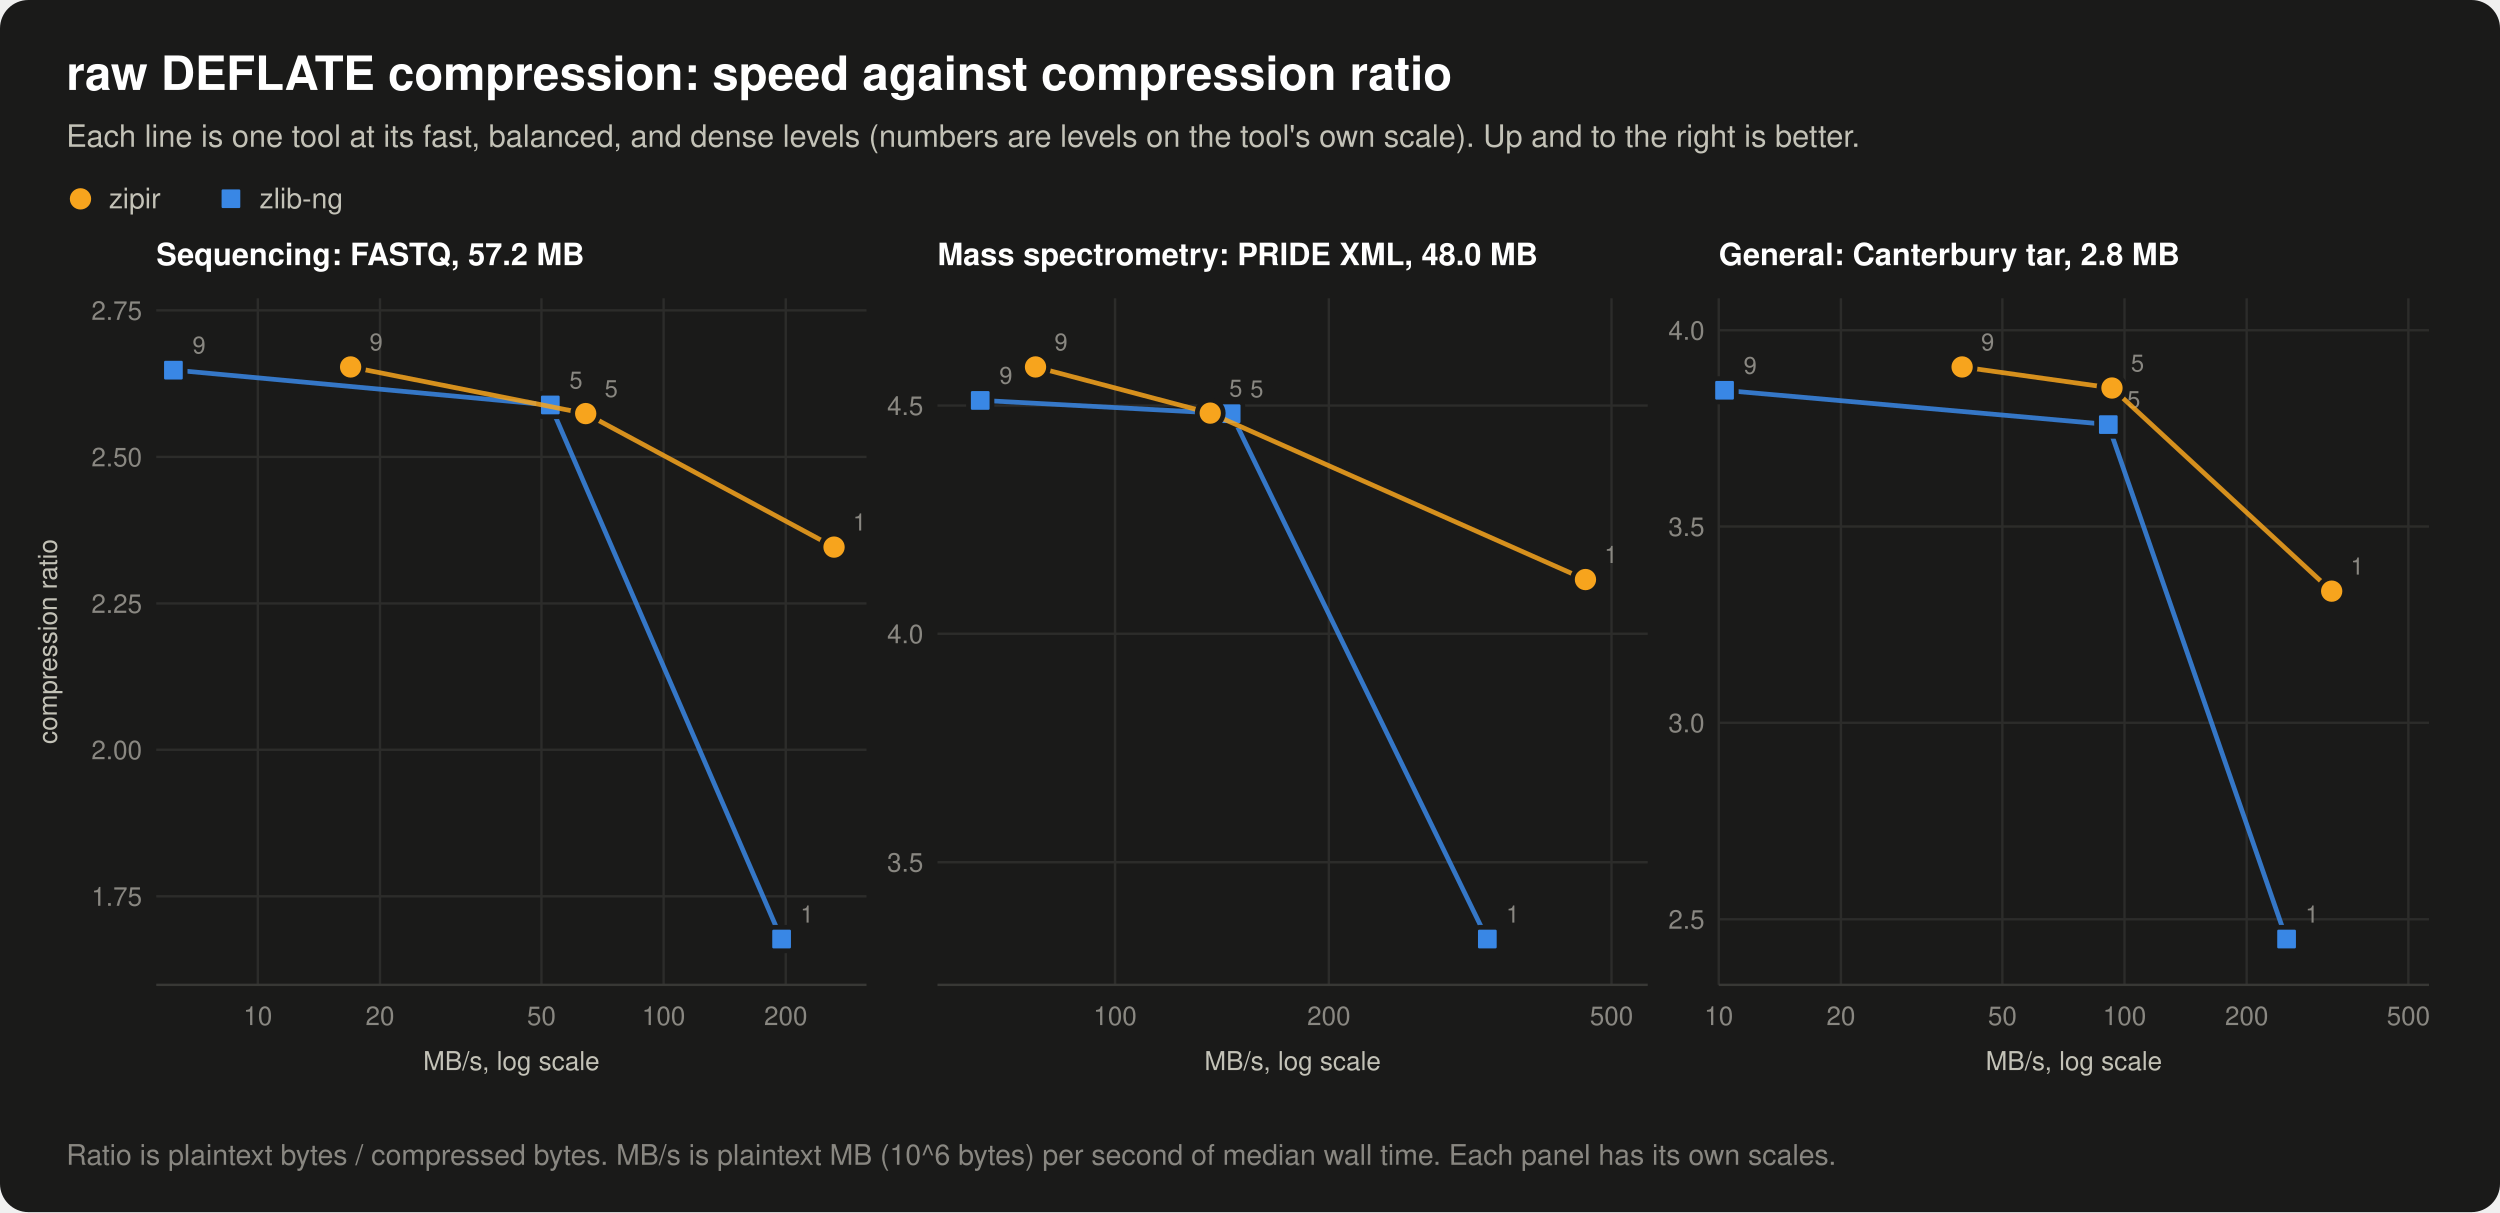
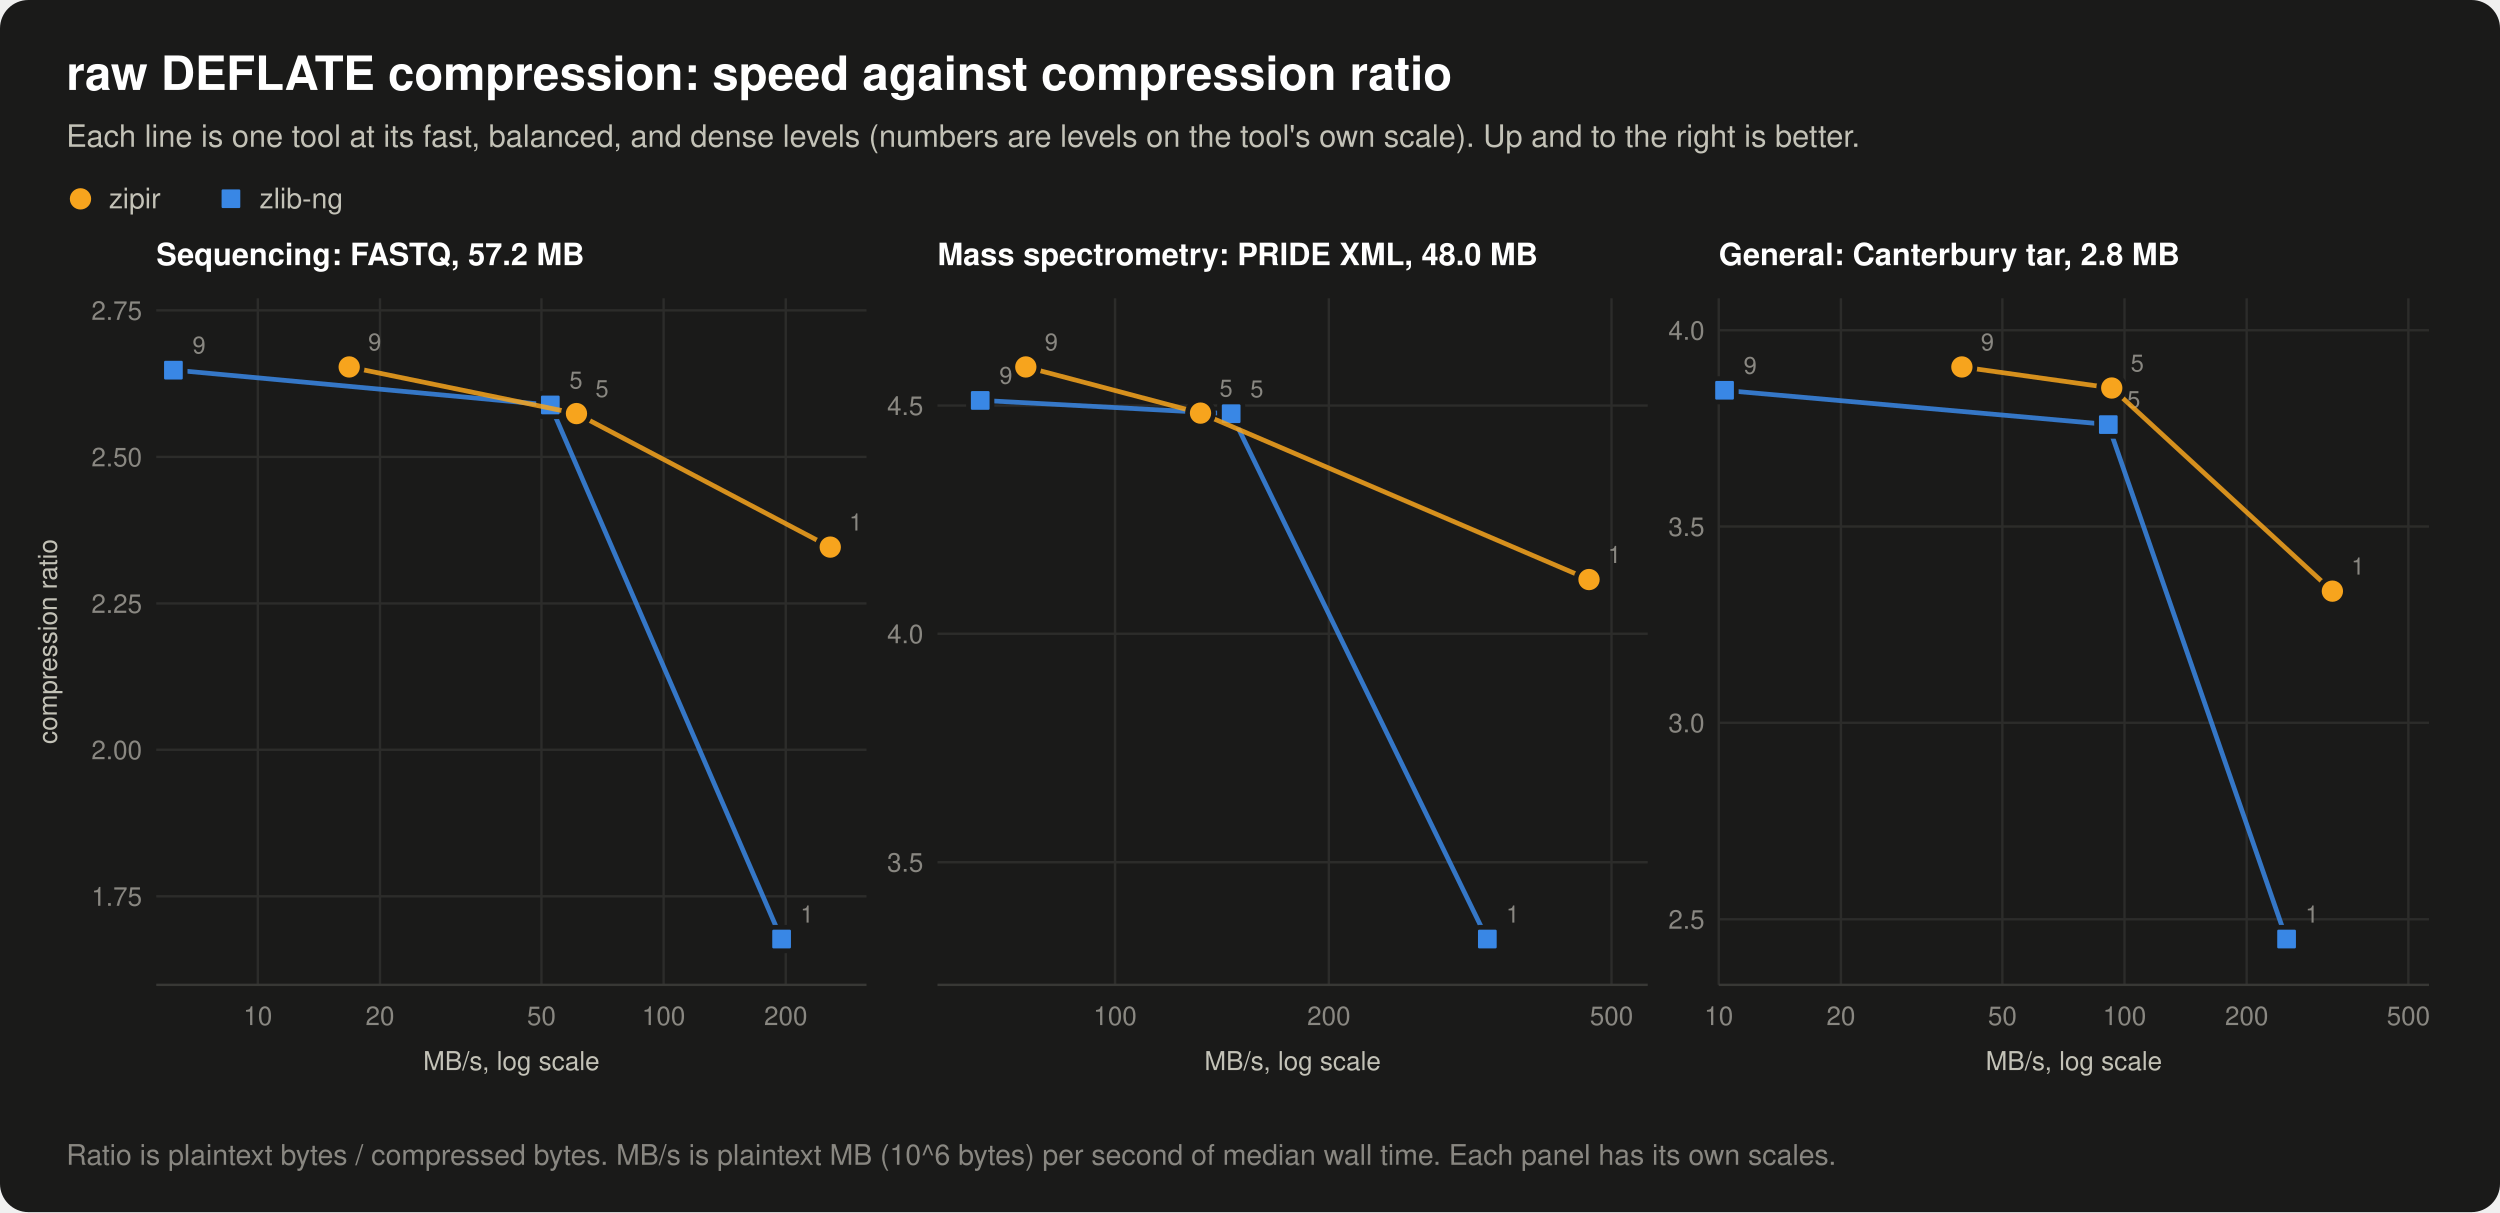
<svg xmlns="http://www.w3.org/2000/svg" viewBox="0 0 1056 512" width="1056" height="512" role="img" font-family="system-ui, -apple-system, &quot;Segoe UI&quot;, Helvetica, Arial, sans-serif">
  <rect width="1056" height="512" rx="12" fill="#1a1a19" />
  <text x="28.0" y="38.0" font-size="20" fill="#ffffff" text-anchor="start" font-weight="650">raw DEFLATE compression: speed against compression ratio</text>
  <text x="28.0" y="62.0" font-size="13" fill="#c3c2b7" text-anchor="start" font-weight="400">Each line is one tool at its fast, balanced, and dense levels (numbers are levels on the tool's own scale). Up and to the right is better.</text>
  <circle cx="34.0" cy="84.0" r="5.5" fill="#f7a41d" stroke="#1a1a19" stroke-width="2" />
  <text x="46.0" y="88.0" font-size="12" fill="#c3c2b7" text-anchor="start" font-weight="400">zipir</text>
  <rect x="92.6" y="79.0" width="9.9" height="9.9" rx="1.5" fill="#3987e5" stroke="#1a1a19" stroke-width="2" />
  <text x="109.6" y="88.0" font-size="12" fill="#c3c2b7" text-anchor="start" font-weight="400">zlib-ng</text>
  <text x="66.0" y="112.0" font-size="13" fill="#ffffff" text-anchor="start" font-weight="600">Sequencing: FASTQ, 57.2 MB</text>
  <line x1="108.9" y1="126.0" x2="108.9" y2="416.0" stroke="#2c2c2a" stroke-width="1" />
  <text x="108.9" y="433.0" font-size="11" fill="#898781" text-anchor="middle" font-weight="400">10</text>
  <line x1="160.5" y1="126.0" x2="160.5" y2="416.0" stroke="#2c2c2a" stroke-width="1" />
  <text x="160.5" y="433.0" font-size="11" fill="#898781" text-anchor="middle" font-weight="400">20</text>
  <line x1="228.7" y1="126.0" x2="228.7" y2="416.0" stroke="#2c2c2a" stroke-width="1" />
  <text x="228.7" y="433.0" font-size="11" fill="#898781" text-anchor="middle" font-weight="400">50</text>
  <line x1="280.3" y1="126.0" x2="280.3" y2="416.0" stroke="#2c2c2a" stroke-width="1" />
  <text x="280.3" y="433.0" font-size="11" fill="#898781" text-anchor="middle" font-weight="400">100</text>
  <line x1="331.9" y1="126.0" x2="331.9" y2="416.0" stroke="#2c2c2a" stroke-width="1" />
  <text x="331.9" y="433.0" font-size="11" fill="#898781" text-anchor="middle" font-weight="400">200</text>
  <line x1="66.0" y1="378.6" x2="366.0" y2="378.6" stroke="#2c2c2a" stroke-width="1" />
  <text x="60.0" y="382.6" font-size="11" fill="#898781" text-anchor="end" font-weight="400">1.75</text>
  <line x1="66.0" y1="316.7" x2="366.0" y2="316.7" stroke="#2c2c2a" stroke-width="1" />
  <text x="60.0" y="320.7" font-size="11" fill="#898781" text-anchor="end" font-weight="400">2.00</text>
  <line x1="66.0" y1="254.9" x2="366.0" y2="254.9" stroke="#2c2c2a" stroke-width="1" />
  <text x="60.0" y="258.9" font-size="11" fill="#898781" text-anchor="end" font-weight="400">2.25</text>
  <line x1="66.0" y1="193.0" x2="366.0" y2="193.0" stroke="#2c2c2a" stroke-width="1" />
  <text x="60.0" y="197.0" font-size="11" fill="#898781" text-anchor="end" font-weight="400">2.50</text>
  <line x1="66.0" y1="131.1" x2="366.0" y2="131.1" stroke="#2c2c2a" stroke-width="1" />
  <text x="60.0" y="135.1" font-size="11" fill="#898781" text-anchor="end" font-weight="400">2.75</text>
  <line x1="66.0" y1="416.0" x2="366.0" y2="416.0" stroke="#383835" stroke-width="1" />
  <path d="M330.1,396.7 L232.5,171.1 L73.3,156.3" fill="none" stroke="#3987e5" stroke-width="2" stroke-linejoin="round" stroke-linecap="round" opacity="0.85" />
  <rect x="325.2" y="391.7" width="9.9" height="9.9" rx="1.5" fill="#3987e5" stroke="#1a1a19" stroke-width="2" />
  <text x="338.1" y="389.7" font-size="10" fill="#898781" text-anchor="start" font-weight="400">1</text>
  <rect x="227.5" y="166.1" width="9.9" height="9.9" rx="1.5" fill="#3987e5" stroke="#1a1a19" stroke-width="2" />
  <text x="240.5" y="164.1" font-size="10" fill="#898781" text-anchor="start" font-weight="400">5</text>
  <rect x="68.3" y="151.4" width="9.9" height="9.9" rx="1.5" fill="#3987e5" stroke="#1a1a19" stroke-width="2" />
  <text x="81.3" y="149.3" font-size="10" fill="#898781" text-anchor="start" font-weight="400">9</text>
-   <path d="M352.3,231.1 L247.4,174.7 L148.1,155.0" fill="none" stroke="#f7a41d" stroke-width="2" stroke-linejoin="round" stroke-linecap="round" opacity="0.85" />
-   <circle cx="352.3" cy="231.1" r="5.5" fill="#f7a41d" stroke="#1a1a19" stroke-width="2" />
-   <text x="360.3" y="224.1" font-size="10" fill="#898781" text-anchor="start" font-weight="400">1</text>
-   <circle cx="247.4" cy="174.7" r="5.5" fill="#f7a41d" stroke="#1a1a19" stroke-width="2" />
-   <text x="255.4" y="167.7" font-size="10" fill="#898781" text-anchor="start" font-weight="400">5</text>
-   <circle cx="148.1" cy="155.0" r="5.5" fill="#f7a41d" stroke="#1a1a19" stroke-width="2" />
-   <text x="156.1" y="148.0" font-size="10" fill="#898781" text-anchor="start" font-weight="400">9</text>
+   <path d="M350.7,231.1 L243.5,174.7 L147.5,155.0" fill="none" stroke="#f7a41d" stroke-width="2" stroke-linejoin="round" stroke-linecap="round" opacity="0.85" />
+   <circle cx="350.7" cy="231.1" r="5.5" fill="#f7a41d" stroke="#1a1a19" stroke-width="2" />
+   <text x="358.7" y="224.1" font-size="10" fill="#898781" text-anchor="start" font-weight="400">1</text>
+   <circle cx="243.5" cy="174.7" r="5.5" fill="#f7a41d" stroke="#1a1a19" stroke-width="2" />
+   <text x="251.5" y="167.7" font-size="10" fill="#898781" text-anchor="start" font-weight="400">5</text>
+   <circle cx="147.5" cy="155.0" r="5.5" fill="#f7a41d" stroke="#1a1a19" stroke-width="2" />
+   <text x="155.5" y="148.0" font-size="10" fill="#898781" text-anchor="start" font-weight="400">9</text>
  <text x="216.0" y="452.0" font-size="11" fill="#c3c2b7" text-anchor="middle" font-weight="400">MB/s, log scale</text>
  <text x="396.0" y="112.0" font-size="13" fill="#ffffff" text-anchor="start" font-weight="600">Mass spectrometry: PRIDE XML, 48.0 MB</text>
  <line x1="471.0" y1="126.0" x2="471.0" y2="416.0" stroke="#2c2c2a" stroke-width="1" />
  <text x="471.0" y="433.0" font-size="11" fill="#898781" text-anchor="middle" font-weight="400">100</text>
  <line x1="561.3" y1="126.0" x2="561.3" y2="416.0" stroke="#2c2c2a" stroke-width="1" />
  <text x="561.3" y="433.0" font-size="11" fill="#898781" text-anchor="middle" font-weight="400">200</text>
  <line x1="680.7" y1="126.0" x2="680.7" y2="416.0" stroke="#2c2c2a" stroke-width="1" />
  <text x="680.7" y="433.0" font-size="11" fill="#898781" text-anchor="middle" font-weight="400">500</text>
  <line x1="396.0" y1="364.2" x2="696.0" y2="364.2" stroke="#2c2c2a" stroke-width="1" />
  <text x="390.0" y="368.2" font-size="11" fill="#898781" text-anchor="end" font-weight="400">3.5</text>
  <line x1="396.0" y1="267.7" x2="696.0" y2="267.7" stroke="#2c2c2a" stroke-width="1" />
  <text x="390.0" y="271.7" font-size="11" fill="#898781" text-anchor="end" font-weight="400">4.0</text>
  <line x1="396.0" y1="171.3" x2="696.0" y2="171.3" stroke="#2c2c2a" stroke-width="1" />
  <text x="390.0" y="175.3" font-size="11" fill="#898781" text-anchor="end" font-weight="400">4.5</text>
  <line x1="396.0" y1="416.0" x2="696.0" y2="416.0" stroke="#383835" stroke-width="1" />
  <path d="M628.2,396.7 L520.1,174.8 L414.1,169.1" fill="none" stroke="#3987e5" stroke-width="2" stroke-linejoin="round" stroke-linecap="round" opacity="0.85" />
  <rect x="623.3" y="391.7" width="9.9" height="9.9" rx="1.5" fill="#3987e5" stroke="#1a1a19" stroke-width="2" />
  <text x="636.2" y="389.7" font-size="10" fill="#898781" text-anchor="start" font-weight="400">1</text>
  <rect x="515.1" y="169.8" width="9.9" height="9.9" rx="1.5" fill="#3987e5" stroke="#1a1a19" stroke-width="2" />
  <text x="528.1" y="167.8" font-size="10" fill="#898781" text-anchor="start" font-weight="400">5</text>
  <rect x="409.1" y="164.2" width="9.9" height="9.9" rx="1.5" fill="#3987e5" stroke="#1a1a19" stroke-width="2" />
  <text x="422.1" y="162.1" font-size="10" fill="#898781" text-anchor="start" font-weight="400">9</text>
-   <path d="M669.7,244.8 L511.2,174.5 L437.4,155.0" fill="none" stroke="#f7a41d" stroke-width="2" stroke-linejoin="round" stroke-linecap="round" opacity="0.85" />
-   <circle cx="669.7" cy="244.8" r="5.5" fill="#f7a41d" stroke="#1a1a19" stroke-width="2" />
-   <text x="677.7" y="237.8" font-size="10" fill="#898781" text-anchor="start" font-weight="400">1</text>
-   <circle cx="511.2" cy="174.5" r="5.5" fill="#f7a41d" stroke="#1a1a19" stroke-width="2" />
-   <text x="519.2" y="167.5" font-size="10" fill="#898781" text-anchor="start" font-weight="400">5</text>
-   <circle cx="437.4" cy="155.0" r="5.5" fill="#f7a41d" stroke="#1a1a19" stroke-width="2" />
-   <text x="445.4" y="148.0" font-size="10" fill="#898781" text-anchor="start" font-weight="400">9</text>
+   <path d="M671.2,244.8 L507.1,174.5 L433.3,155.0" fill="none" stroke="#f7a41d" stroke-width="2" stroke-linejoin="round" stroke-linecap="round" opacity="0.85" />
+   <circle cx="671.2" cy="244.8" r="5.5" fill="#f7a41d" stroke="#1a1a19" stroke-width="2" />
+   <text x="679.2" y="237.8" font-size="10" fill="#898781" text-anchor="start" font-weight="400">1</text>
+   <circle cx="507.1" cy="174.5" r="5.5" fill="#f7a41d" stroke="#1a1a19" stroke-width="2" />
+   <text x="515.1" y="167.5" font-size="10" fill="#898781" text-anchor="start" font-weight="400">5</text>
+   <circle cx="433.3" cy="155.0" r="5.5" fill="#f7a41d" stroke="#1a1a19" stroke-width="2" />
+   <text x="441.3" y="148.0" font-size="10" fill="#898781" text-anchor="start" font-weight="400">9</text>
  <text x="546.0" y="452.0" font-size="11" fill="#c3c2b7" text-anchor="middle" font-weight="400">MB/s, log scale</text>
  <text x="726.0" y="112.0" font-size="13" fill="#ffffff" text-anchor="start" font-weight="600">General: Canterbury tar, 2.8 MB</text>
  <line x1="726.0" y1="126.0" x2="726.0" y2="416.0" stroke="#2c2c2a" stroke-width="1" />
  <text x="726.0" y="433.0" font-size="11" fill="#898781" text-anchor="middle" font-weight="400">10</text>
  <line x1="777.6" y1="126.0" x2="777.6" y2="416.0" stroke="#2c2c2a" stroke-width="1" />
  <text x="777.6" y="433.0" font-size="11" fill="#898781" text-anchor="middle" font-weight="400">20</text>
  <line x1="845.8" y1="126.0" x2="845.8" y2="416.0" stroke="#2c2c2a" stroke-width="1" />
  <text x="845.8" y="433.0" font-size="11" fill="#898781" text-anchor="middle" font-weight="400">50</text>
  <line x1="897.4" y1="126.0" x2="897.4" y2="416.0" stroke="#2c2c2a" stroke-width="1" />
  <text x="897.4" y="433.0" font-size="11" fill="#898781" text-anchor="middle" font-weight="400">100</text>
  <line x1="949.0" y1="126.0" x2="949.0" y2="416.0" stroke="#2c2c2a" stroke-width="1" />
  <text x="949.0" y="433.0" font-size="11" fill="#898781" text-anchor="middle" font-weight="400">200</text>
  <line x1="1017.3" y1="126.0" x2="1017.3" y2="416.0" stroke="#2c2c2a" stroke-width="1" />
  <text x="1017.3" y="433.0" font-size="11" fill="#898781" text-anchor="middle" font-weight="400">500</text>
  <line x1="726.0" y1="388.3" x2="1026.0" y2="388.3" stroke="#2c2c2a" stroke-width="1" />
  <text x="720.0" y="392.3" font-size="11" fill="#898781" text-anchor="end" font-weight="400">2.5</text>
  <line x1="726.0" y1="305.3" x2="1026.0" y2="305.3" stroke="#2c2c2a" stroke-width="1" />
  <text x="720.0" y="309.3" font-size="11" fill="#898781" text-anchor="end" font-weight="400">3.0</text>
  <line x1="726.0" y1="222.4" x2="1026.0" y2="222.4" stroke="#2c2c2a" stroke-width="1" />
  <text x="720.0" y="226.4" font-size="11" fill="#898781" text-anchor="end" font-weight="400">3.5</text>
  <line x1="726.0" y1="139.5" x2="1026.0" y2="139.5" stroke="#2c2c2a" stroke-width="1" />
  <text x="720.0" y="143.5" font-size="11" fill="#898781" text-anchor="end" font-weight="400">4.0</text>
  <line x1="726.0" y1="416.0" x2="1026.0" y2="416.0" stroke="#383835" stroke-width="1" />
  <path d="M965.8,396.7 L890.5,179.3 L728.5,164.9" fill="none" stroke="#3987e5" stroke-width="2" stroke-linejoin="round" stroke-linecap="round" opacity="0.85" />
  <rect x="960.9" y="391.7" width="9.9" height="9.9" rx="1.5" fill="#3987e5" stroke="#1a1a19" stroke-width="2" />
  <text x="973.8" y="389.7" font-size="10" fill="#898781" text-anchor="start" font-weight="400">1</text>
  <rect x="885.6" y="174.4" width="9.9" height="9.9" rx="1.5" fill="#3987e5" stroke="#1a1a19" stroke-width="2" />
  <text x="898.5" y="172.3" font-size="10" fill="#898781" text-anchor="start" font-weight="400">5</text>
  <rect x="723.5" y="159.9" width="9.9" height="9.9" rx="1.5" fill="#3987e5" stroke="#1a1a19" stroke-width="2" />
  <text x="736.5" y="157.9" font-size="10" fill="#898781" text-anchor="start" font-weight="400">9</text>
-   <path d="M984.9,249.7 L892.1,163.9 L828.8,155.0" fill="none" stroke="#f7a41d" stroke-width="2" stroke-linejoin="round" stroke-linecap="round" opacity="0.85" />
-   <circle cx="984.9" cy="249.7" r="5.5" fill="#f7a41d" stroke="#1a1a19" stroke-width="2" />
-   <text x="992.9" y="242.7" font-size="10" fill="#898781" text-anchor="start" font-weight="400">1</text>
-   <circle cx="892.1" cy="163.9" r="5.5" fill="#f7a41d" stroke="#1a1a19" stroke-width="2" />
-   <text x="900.1" y="156.9" font-size="10" fill="#898781" text-anchor="start" font-weight="400">5</text>
-   <circle cx="828.8" cy="155.0" r="5.5" fill="#f7a41d" stroke="#1a1a19" stroke-width="2" />
-   <text x="836.8" y="148.0" font-size="10" fill="#898781" text-anchor="start" font-weight="400">9</text>
+   <path d="M985.2,249.7 L892.0,163.9 L828.7,155.0" fill="none" stroke="#f7a41d" stroke-width="2" stroke-linejoin="round" stroke-linecap="round" opacity="0.85" />
+   <circle cx="985.2" cy="249.7" r="5.5" fill="#f7a41d" stroke="#1a1a19" stroke-width="2" />
+   <text x="993.2" y="242.7" font-size="10" fill="#898781" text-anchor="start" font-weight="400">1</text>
+   <circle cx="892.0" cy="163.9" r="5.5" fill="#f7a41d" stroke="#1a1a19" stroke-width="2" />
+   <text x="900.0" y="156.9" font-size="10" fill="#898781" text-anchor="start" font-weight="400">5</text>
+   <circle cx="828.7" cy="155.0" r="5.5" fill="#f7a41d" stroke="#1a1a19" stroke-width="2" />
+   <text x="836.7" y="148.0" font-size="10" fill="#898781" text-anchor="start" font-weight="400">9</text>
  <text x="876.0" y="452.0" font-size="11" fill="#c3c2b7" text-anchor="middle" font-weight="400">MB/s, log scale</text>
  <text x="24.0" y="271.0" font-size="11" fill="#c3c2b7" text-anchor="middle" font-weight="400" transform="rotate(-90 24 271.0)">compression ratio</text>
  <text x="28.0" y="492.0" font-size="12" fill="#898781" text-anchor="start" font-weight="400">Ratio is plaintext bytes / compressed bytes. MB/s is plaintext MB (10^6 bytes) per second of median wall time. Each panel has its own scales.</text>
</svg>
